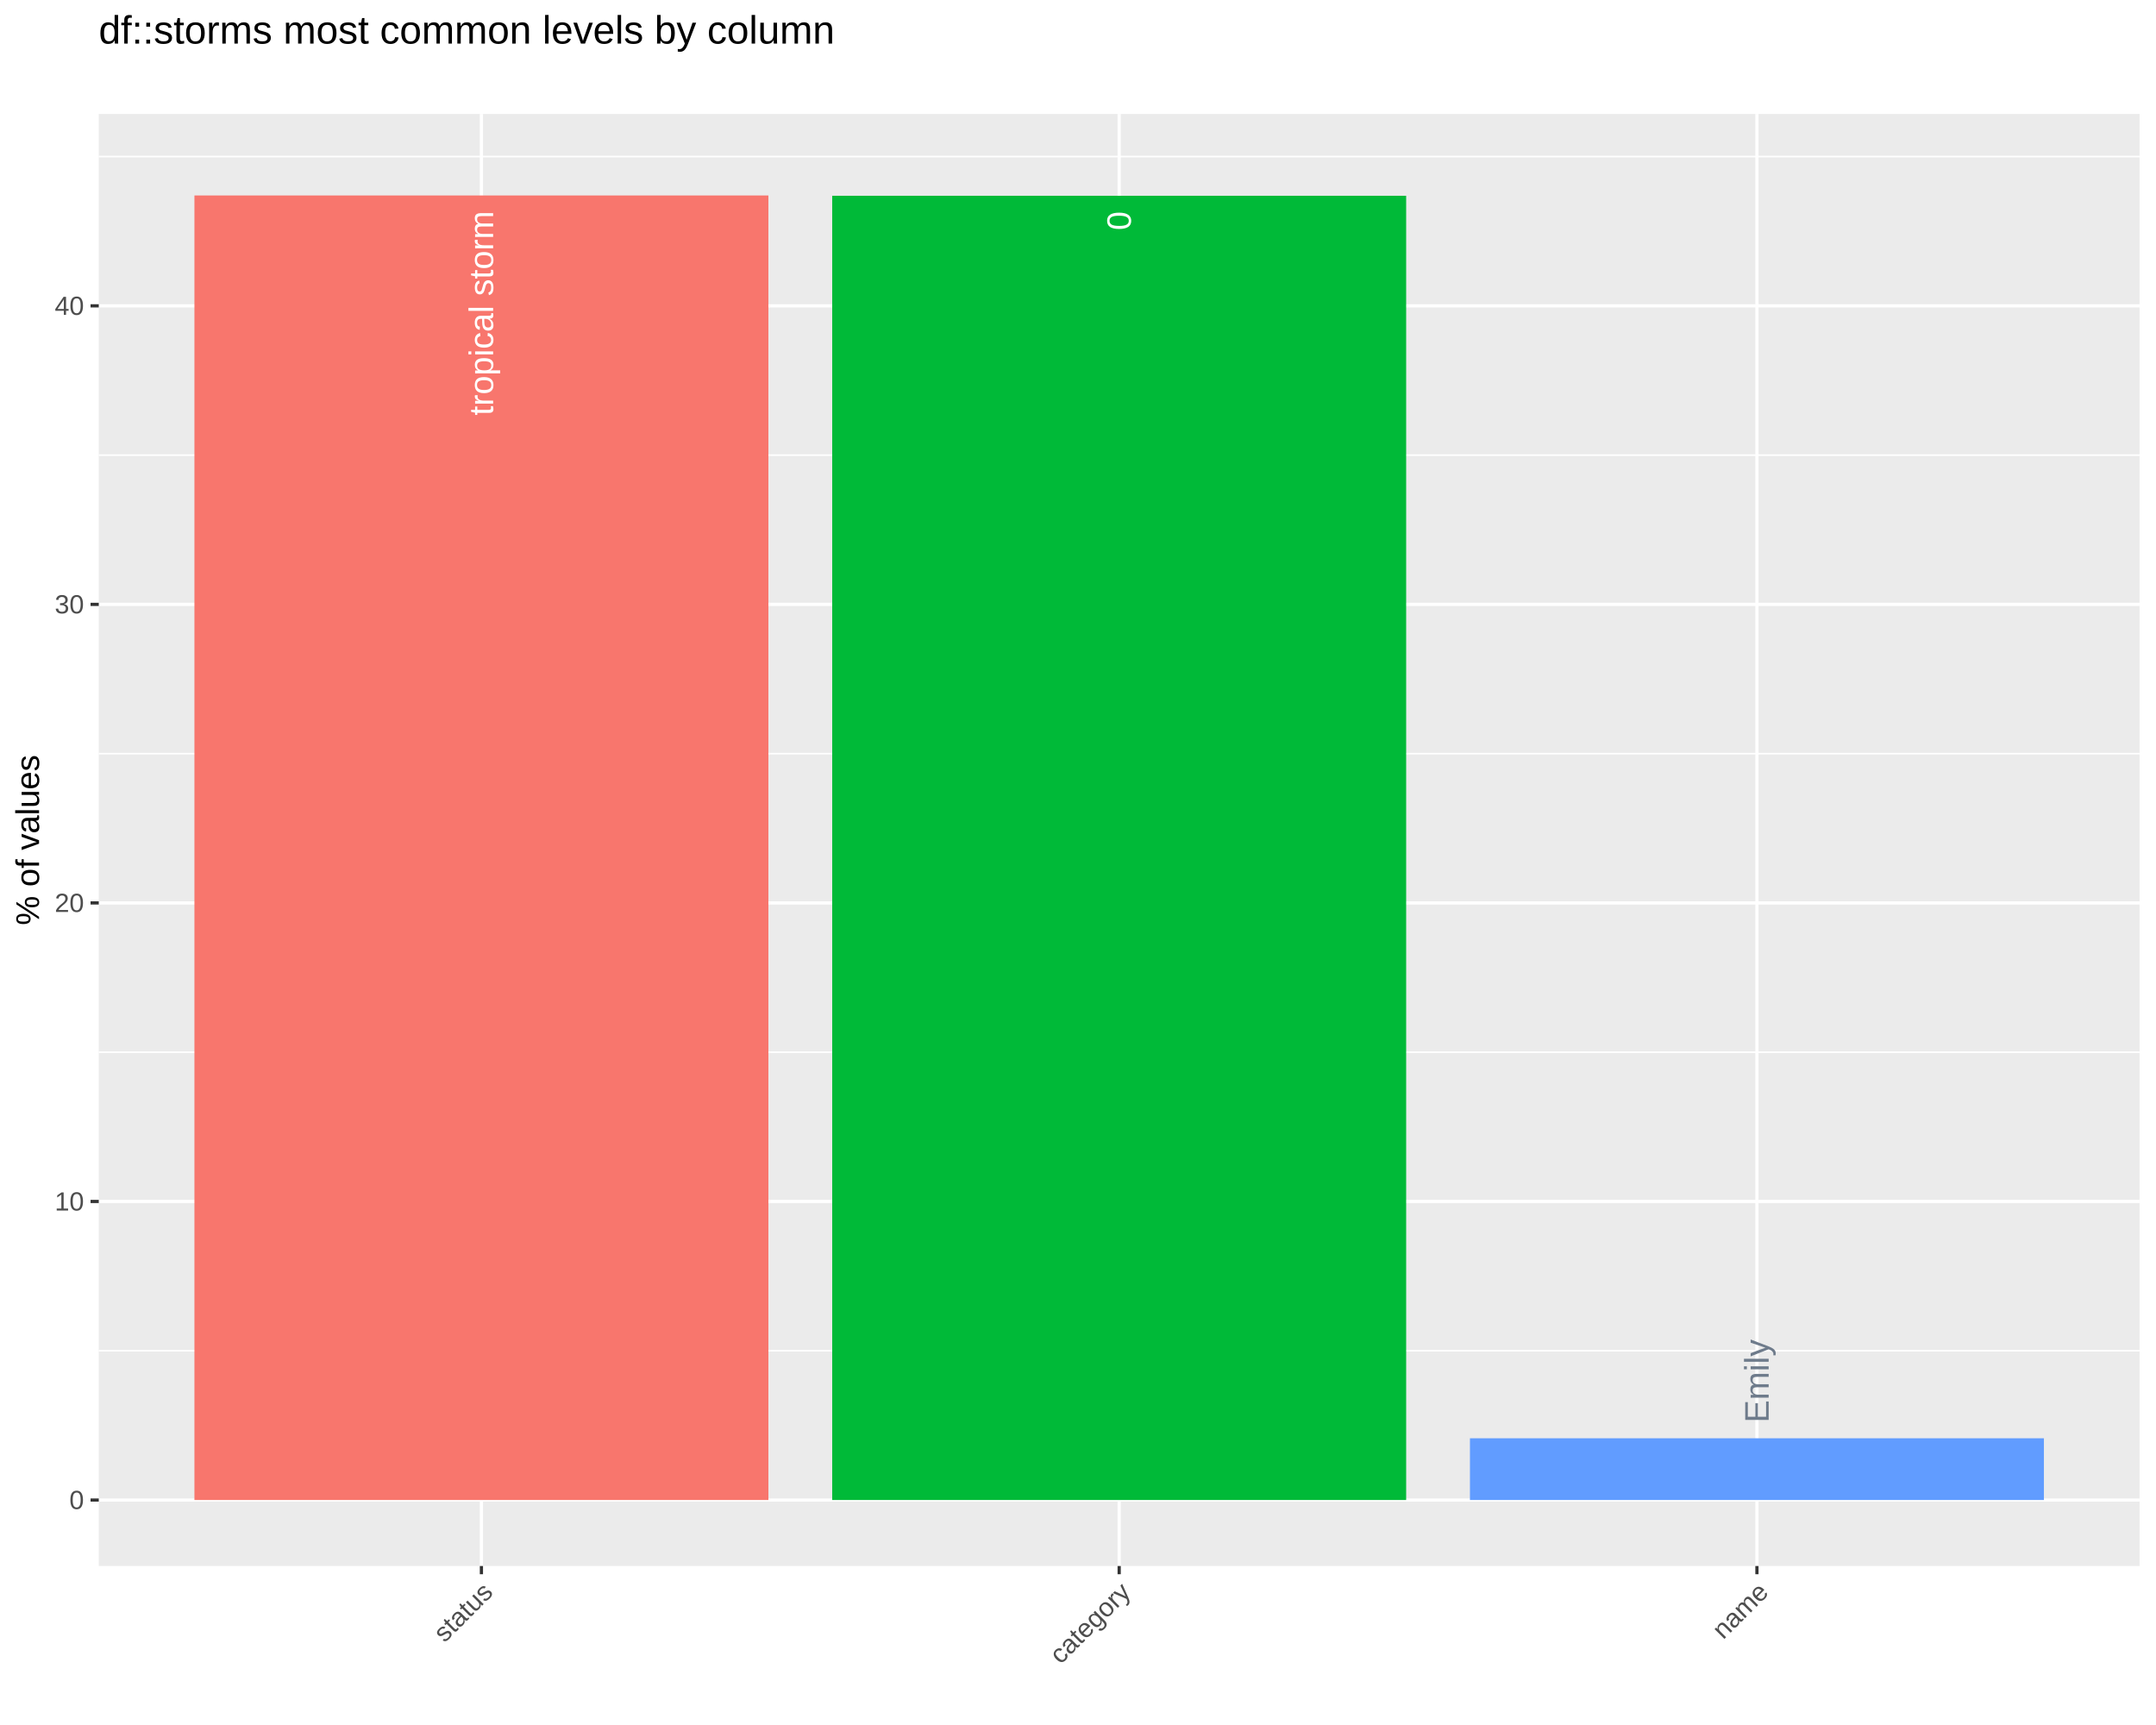
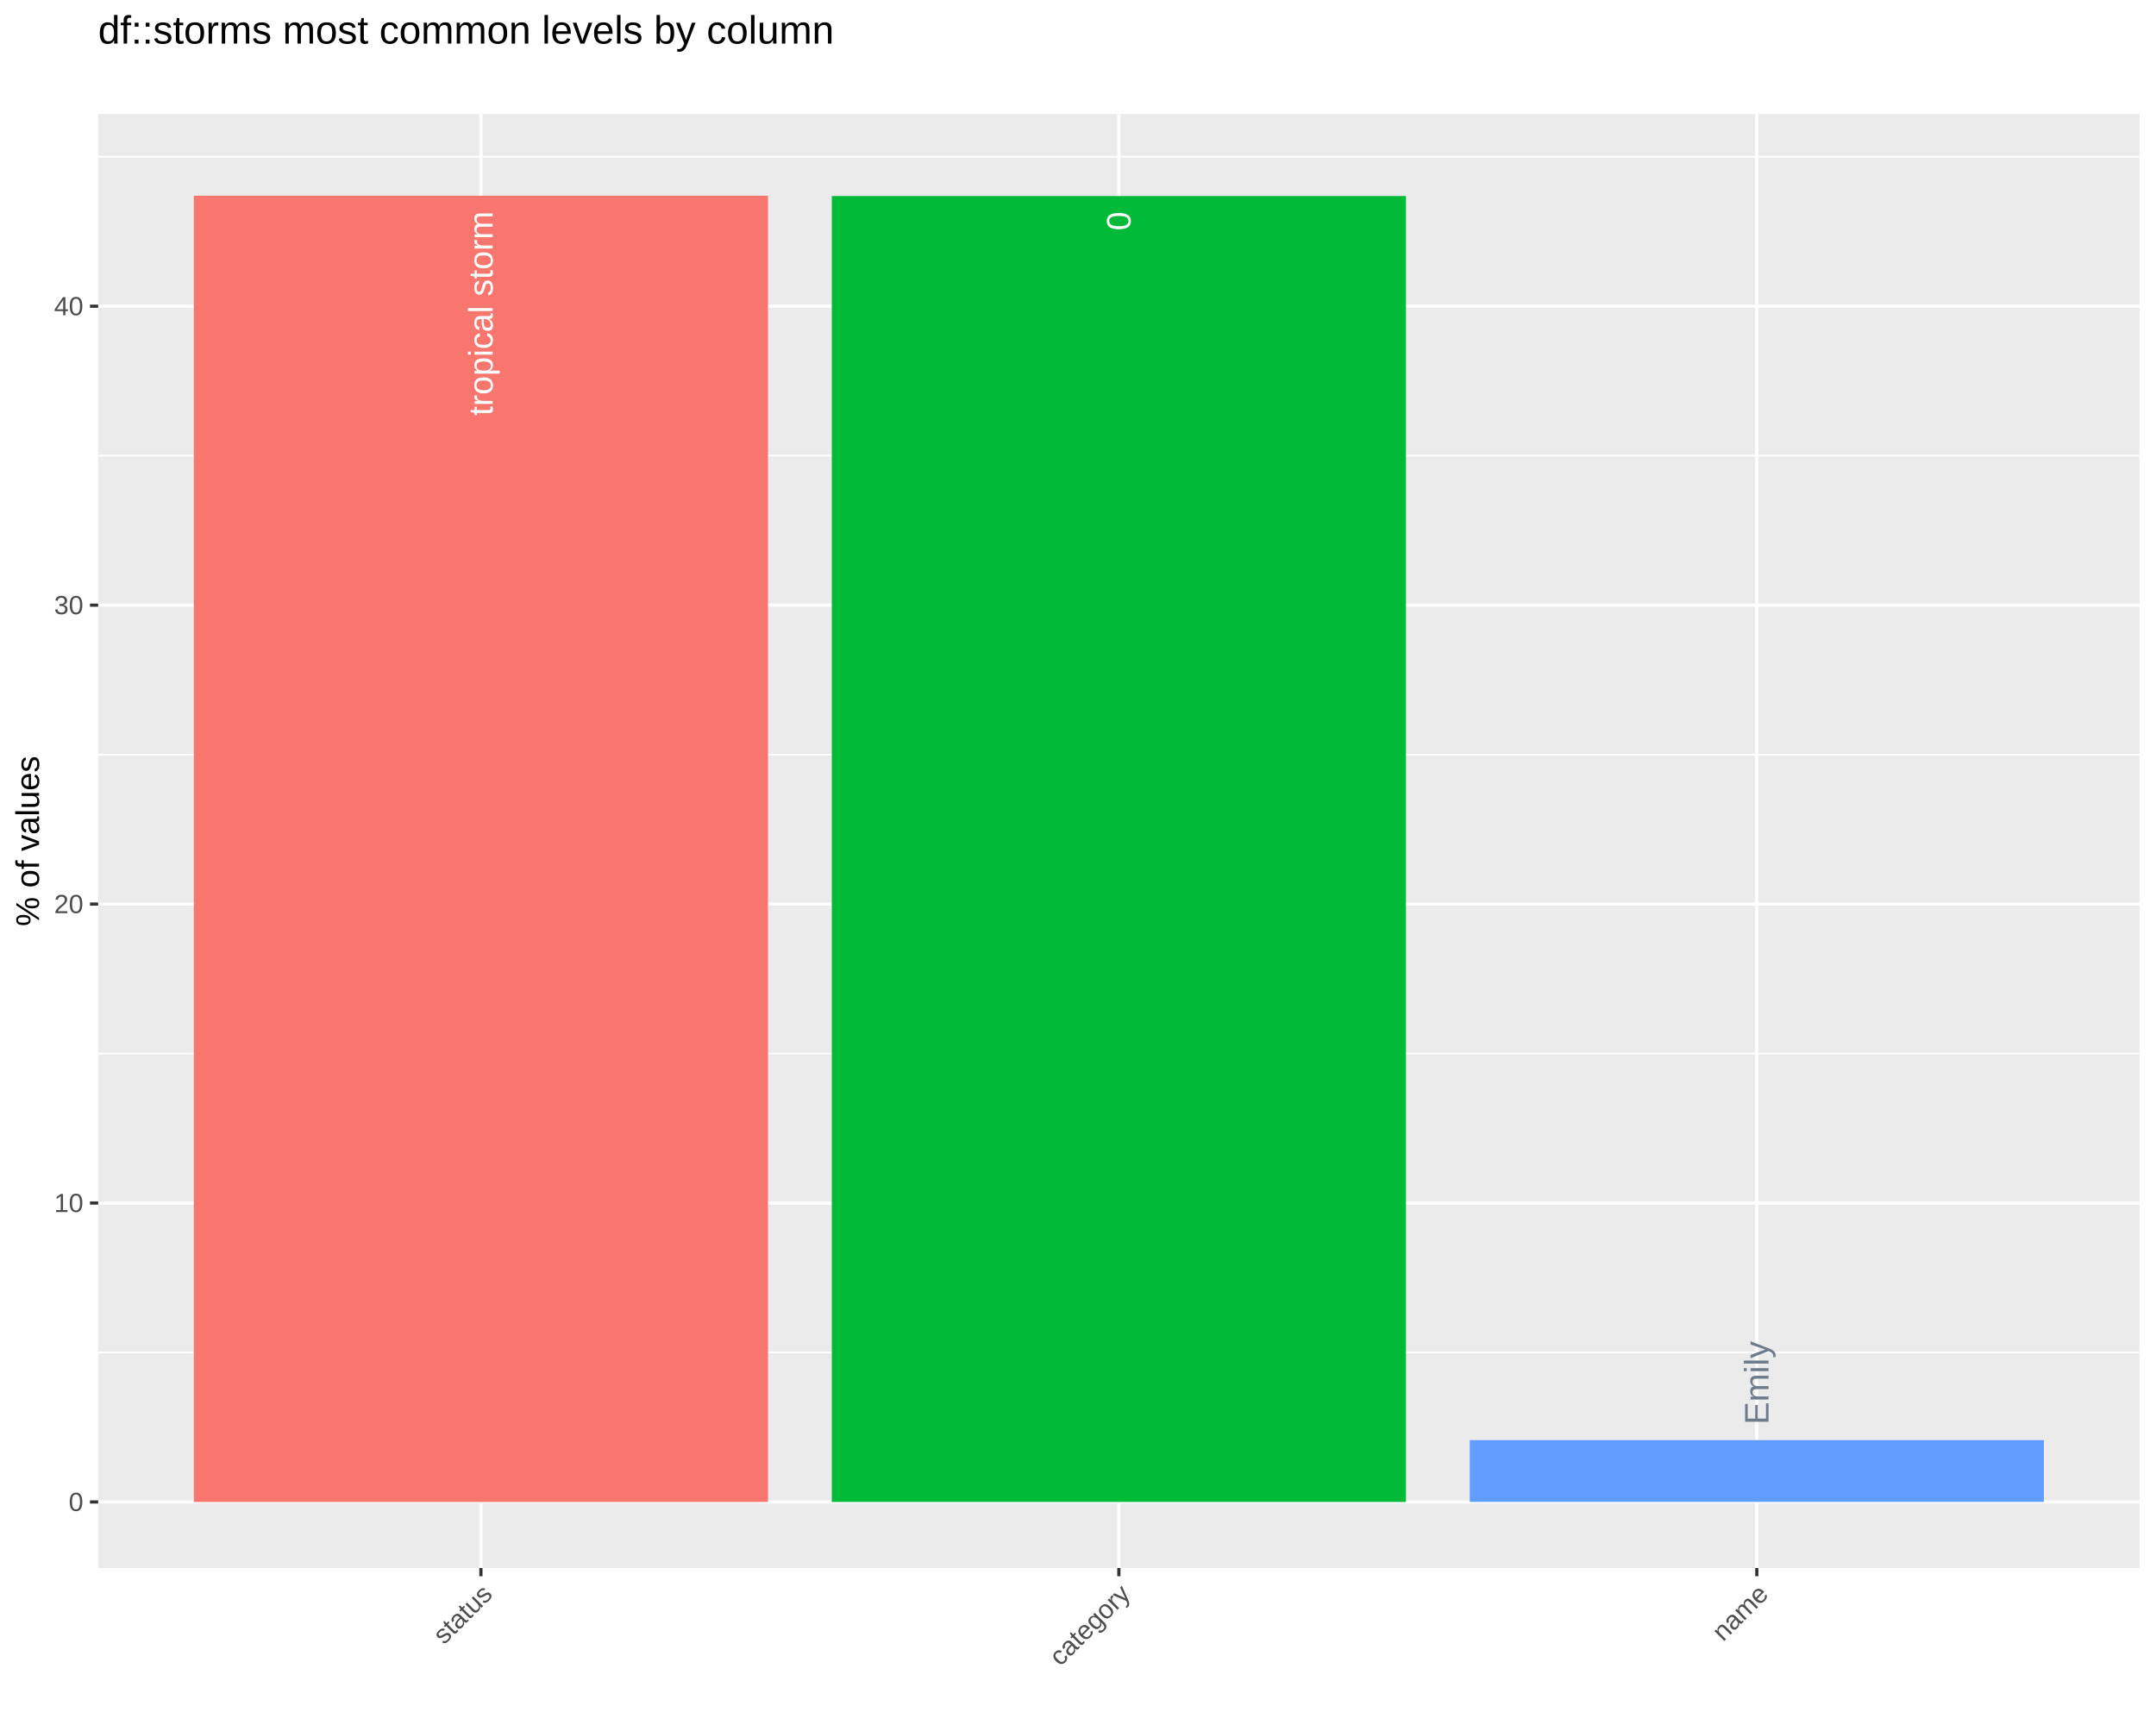
<svg xmlns="http://www.w3.org/2000/svg" viewBox="0 0 720.00 576.00">
  <defs>
    <style type="text/css">
    line, polyline, polygon, path, rect, circle {
      fill: none;
      stroke: #000000;
      stroke-linecap: round;
      stroke-linejoin: round;
      stroke-miterlimit: 10.00;
    }
  </style>
  </defs>
  <rect width="100%" height="100%" style="stroke: none; fill: #FFFFFF;" />
  <rect x="0.00" y="0.00" width="720.00" height="576.00" style="stroke-width: 1.07; stroke: #FFFFFF; fill: #FFFFFF;" />
  <defs>
-     <clipPath id="cpMzIuOTh8NzE0LjUyfDUyMi45MnwzOC4wNQ==">
-       <rect x="32.98" y="38.05" width="681.54" height="484.87" />
+     <clipPath id="cpMzIuNzh8NzE0LjUyfDUyMy41OHwzOC4wOQ==">
+       <rect x="32.78" y="38.09" width="681.74" height="485.49" />
    </clipPath>
  </defs>
-   <rect x="32.98" y="38.05" width="681.54" height="484.87" style="stroke-width: 1.07; stroke: none; fill: #EBEBEB;" clip-path="url(#cpMzIuOTh8NzE0LjUyfDUyMi45MnwzOC4wNQ==)" />
-   <polyline points="32.98,451.03 714.52,451.03 " style="stroke-width: 0.53; stroke: #FFFFFF; stroke-linecap: butt;" clip-path="url(#cpMzIuOTh8NzE0LjUyfDUyMi45MnwzOC4wNQ==)" />
-   <polyline points="32.98,351.34 714.52,351.34 " style="stroke-width: 0.53; stroke: #FFFFFF; stroke-linecap: butt;" clip-path="url(#cpMzIuOTh8NzE0LjUyfDUyMi45MnwzOC4wNQ==)" />
-   <polyline points="32.98,251.66 714.52,251.66 " style="stroke-width: 0.53; stroke: #FFFFFF; stroke-linecap: butt;" clip-path="url(#cpMzIuOTh8NzE0LjUyfDUyMi45MnwzOC4wNQ==)" />
-   <polyline points="32.98,151.97 714.52,151.97 " style="stroke-width: 0.53; stroke: #FFFFFF; stroke-linecap: butt;" clip-path="url(#cpMzIuOTh8NzE0LjUyfDUyMi45MnwzOC4wNQ==)" />
-   <polyline points="32.98,52.28 714.52,52.28 " style="stroke-width: 0.53; stroke: #FFFFFF; stroke-linecap: butt;" clip-path="url(#cpMzIuOTh8NzE0LjUyfDUyMi45MnwzOC4wNQ==)" />
-   <polyline points="32.98,500.88 714.52,500.88 " style="stroke-width: 1.07; stroke: #FFFFFF; stroke-linecap: butt;" clip-path="url(#cpMzIuOTh8NzE0LjUyfDUyMi45MnwzOC4wNQ==)" />
-   <polyline points="32.98,401.19 714.52,401.19 " style="stroke-width: 1.07; stroke: #FFFFFF; stroke-linecap: butt;" clip-path="url(#cpMzIuOTh8NzE0LjUyfDUyMi45MnwzOC4wNQ==)" />
-   <polyline points="32.98,301.50 714.52,301.50 " style="stroke-width: 1.07; stroke: #FFFFFF; stroke-linecap: butt;" clip-path="url(#cpMzIuOTh8NzE0LjUyfDUyMi45MnwzOC4wNQ==)" />
-   <polyline points="32.98,201.81 714.52,201.81 " style="stroke-width: 1.07; stroke: #FFFFFF; stroke-linecap: butt;" clip-path="url(#cpMzIuOTh8NzE0LjUyfDUyMi45MnwzOC4wNQ==)" />
-   <polyline points="32.98,102.12 714.52,102.12 " style="stroke-width: 1.07; stroke: #FFFFFF; stroke-linecap: butt;" clip-path="url(#cpMzIuOTh8NzE0LjUyfDUyMi45MnwzOC4wNQ==)" />
-   <polyline points="160.77,522.92 160.77,38.05 " style="stroke-width: 1.07; stroke: #FFFFFF; stroke-linecap: butt;" clip-path="url(#cpMzIuOTh8NzE0LjUyfDUyMi45MnwzOC4wNQ==)" />
-   <polyline points="373.75,522.92 373.75,38.05 " style="stroke-width: 1.07; stroke: #FFFFFF; stroke-linecap: butt;" clip-path="url(#cpMzIuOTh8NzE0LjUyfDUyMi45MnwzOC4wNQ==)" />
-   <polyline points="586.73,522.92 586.73,38.05 " style="stroke-width: 1.07; stroke: #FFFFFF; stroke-linecap: butt;" clip-path="url(#cpMzIuOTh8NzE0LjUyfDUyMi45MnwzOC4wNQ==)" />
-   <rect x="64.93" y="65.27" width="191.68" height="435.60" style="stroke-width: 1.07; stroke: none; stroke-linecap: butt; fill: #F8766D;" clip-path="url(#cpMzIuOTh8NzE0LjUyfDUyMi45MnwzOC4wNQ==)" />
-   <rect x="277.91" y="65.37" width="191.68" height="435.50" style="stroke-width: 1.07; stroke: none; stroke-linecap: butt; fill: #00BA38;" clip-path="url(#cpMzIuOTh8NzE0LjUyfDUyMi45MnwzOC4wNQ==)" />
-   <rect x="490.89" y="480.26" width="191.68" height="20.61" style="stroke-width: 1.07; stroke: none; stroke-linecap: butt; fill: #619CFF;" clip-path="url(#cpMzIuOTh8NzE0LjUyfDUyMi45MnwzOC4wNQ==)" />
-   <g clip-path="url(#cpMzIuOTh8NzE0LjUyfDUyMi45MnwzOC4wNQ==)">
-     <text transform="translate(164.68,138.71) rotate(-90)" style="font-size: 11.38px; fill: #FFFFFF; font-family: Liberation Sans;" textLength="68.25px" lengthAdjust="spacingAndGlyphs">tropical storm</text>
+   <rect x="32.78" y="38.09" width="681.74" height="485.49" style="stroke-width: 1.07; stroke: none; fill: #EBEBEB;" clip-path="url(#cpMzIuNzh8NzE0LjUyfDUyMy41OHwzOC4wOQ==)" />
+   <polyline points="32.78,451.61 714.52,451.61 " style="stroke-width: 0.53; stroke: #FFFFFF; stroke-linecap: butt;" clip-path="url(#cpMzIuNzh8NzE0LjUyfDUyMy41OHwzOC4wOQ==)" />
+   <polyline points="32.78,351.79 714.52,351.79 " style="stroke-width: 0.53; stroke: #FFFFFF; stroke-linecap: butt;" clip-path="url(#cpMzIuNzh8NzE0LjUyfDUyMy41OHwzOC4wOQ==)" />
+   <polyline points="32.78,251.98 714.52,251.98 " style="stroke-width: 0.53; stroke: #FFFFFF; stroke-linecap: butt;" clip-path="url(#cpMzIuNzh8NzE0LjUyfDUyMy41OHwzOC4wOQ==)" />
+   <polyline points="32.78,152.16 714.52,152.16 " style="stroke-width: 0.53; stroke: #FFFFFF; stroke-linecap: butt;" clip-path="url(#cpMzIuNzh8NzE0LjUyfDUyMy41OHwzOC4wOQ==)" />
+   <polyline points="32.78,52.34 714.52,52.34 " style="stroke-width: 0.53; stroke: #FFFFFF; stroke-linecap: butt;" clip-path="url(#cpMzIuNzh8NzE0LjUyfDUyMy41OHwzOC4wOQ==)" />
+   <polyline points="32.78,501.52 714.52,501.52 " style="stroke-width: 1.07; stroke: #FFFFFF; stroke-linecap: butt;" clip-path="url(#cpMzIuNzh8NzE0LjUyfDUyMy41OHwzOC4wOQ==)" />
+   <polyline points="32.78,401.70 714.52,401.70 " style="stroke-width: 1.07; stroke: #FFFFFF; stroke-linecap: butt;" clip-path="url(#cpMzIuNzh8NzE0LjUyfDUyMy41OHwzOC4wOQ==)" />
+   <polyline points="32.78,301.88 714.52,301.88 " style="stroke-width: 1.07; stroke: #FFFFFF; stroke-linecap: butt;" clip-path="url(#cpMzIuNzh8NzE0LjUyfDUyMy41OHwzOC4wOQ==)" />
+   <polyline points="32.78,202.07 714.52,202.07 " style="stroke-width: 1.07; stroke: #FFFFFF; stroke-linecap: butt;" clip-path="url(#cpMzIuNzh8NzE0LjUyfDUyMy41OHwzOC4wOQ==)" />
+   <polyline points="32.78,102.25 714.52,102.25 " style="stroke-width: 1.07; stroke: #FFFFFF; stroke-linecap: butt;" clip-path="url(#cpMzIuNzh8NzE0LjUyfDUyMy41OHwzOC4wOQ==)" />
+   <polyline points="160.60,523.58 160.60,38.09 " style="stroke-width: 1.07; stroke: #FFFFFF; stroke-linecap: butt;" clip-path="url(#cpMzIuNzh8NzE0LjUyfDUyMy41OHwzOC4wOQ==)" />
+   <polyline points="373.65,523.58 373.65,38.09 " style="stroke-width: 1.07; stroke: #FFFFFF; stroke-linecap: butt;" clip-path="url(#cpMzIuNzh8NzE0LjUyfDUyMy41OHwzOC4wOQ==)" />
+   <polyline points="586.69,523.58 586.69,38.09 " style="stroke-width: 1.07; stroke: #FFFFFF; stroke-linecap: butt;" clip-path="url(#cpMzIuNzh8NzE0LjUyfDUyMy41OHwzOC4wOQ==)" />
+   <rect x="64.73" y="65.36" width="191.74" height="436.16" style="stroke-width: 1.07; stroke: none; stroke-linecap: square; stroke-linejoin: miter; fill: #F8766D;" clip-path="url(#cpMzIuNzh8NzE0LjUyfDUyMy41OHwzOC4wOQ==)" />
+   <rect x="277.78" y="65.46" width="191.74" height="436.06" style="stroke-width: 1.07; stroke: none; stroke-linecap: square; stroke-linejoin: miter; fill: #00BA38;" clip-path="url(#cpMzIuNzh8NzE0LjUyfDUyMy41OHwzOC4wOQ==)" />
+   <rect x="490.82" y="480.87" width="191.74" height="20.64" style="stroke-width: 1.07; stroke: none; stroke-linecap: square; stroke-linejoin: miter; fill: #619CFF;" clip-path="url(#cpMzIuNzh8NzE0LjUyfDUyMy41OHwzOC4wOQ==)" />
+   <g clip-path="url(#cpMzIuNzh8NzE0LjUyfDUyMy41OHwzOC4wOQ==)">
+     <text transform="translate(164.52,138.80) rotate(-90)" style="font-size: 11.38px; fill: #FFFFFF; font-family: Liberation Sans;" textLength="68.25px" lengthAdjust="spacingAndGlyphs">tropical storm</text>
  </g>
-   <g clip-path="url(#cpMzIuOTh8NzE0LjUyfDUyMi45MnwzOC4wNQ==)">
-     <text transform="translate(377.66,76.89) rotate(-90)" style="font-size: 11.38px; fill: #FFFFFF; font-family: Liberation Sans;" textLength="6.33px" lengthAdjust="spacingAndGlyphs">0</text>
+   <g clip-path="url(#cpMzIuNzh8NzE0LjUyfDUyMy41OHwzOC4wOQ==)">
+     <text transform="translate(377.56,76.98) rotate(-90)" style="font-size: 11.38px; fill: #FFFFFF; font-family: Liberation Sans;" textLength="6.33px" lengthAdjust="spacingAndGlyphs">0</text>
  </g>
-   <g clip-path="url(#cpMzIuOTh8NzE0LjUyfDUyMi45MnwzOC4wNQ==)">
-     <text transform="translate(590.65,475.07) rotate(-90)" style="font-size: 11.38px; fill: #6E7B8B; font-family: Liberation Sans;" textLength="27.81px" lengthAdjust="spacingAndGlyphs">Emily</text>
+   <g clip-path="url(#cpMzIuNzh8NzE0LjUyfDUyMy41OHwzOC4wOQ==)">
+     <text transform="translate(590.61,475.68) rotate(-90)" style="font-size: 11.38px; fill: #6E7B8B; font-family: Liberation Sans;" textLength="27.81px" lengthAdjust="spacingAndGlyphs">Emily</text>
  </g>
  <defs>
    <clipPath id="cpMC4wMHw3MjAuMDB8NTc2LjAwfDAuMDA=">
      <rect x="0.00" y="0.00" width="720.00" height="576.00" />
    </clipPath>
  </defs>
  <g clip-path="url(#cpMC4wMHw3MjAuMDB8NTc2LjAwfDAuMDA=)">
-     <text x="23.16" y="503.90" style="font-size: 8.80px; fill: #4D4D4D; font-family: Liberation Sans;" textLength="4.89px" lengthAdjust="spacingAndGlyphs">0</text>
+     <text x="22.95" y="504.54" style="font-size: 8.80px; fill: #4D4D4D; font-family: Liberation Sans;" textLength="4.89px" lengthAdjust="spacingAndGlyphs">0</text>
  </g>
  <g clip-path="url(#cpMC4wMHw3MjAuMDB8NTc2LjAwfDAuMDA=)">
-     <text x="18.27" y="404.21" style="font-size: 8.80px; fill: #4D4D4D; font-family: Liberation Sans;" textLength="9.78px" lengthAdjust="spacingAndGlyphs">10</text>
+     <text x="18.06" y="404.72" style="font-size: 8.80px; fill: #4D4D4D; font-family: Liberation Sans;" textLength="9.78px" lengthAdjust="spacingAndGlyphs">10</text>
  </g>
  <g clip-path="url(#cpMC4wMHw3MjAuMDB8NTc2LjAwfDAuMDA=)">
-     <text x="18.27" y="304.52" style="font-size: 8.80px; fill: #4D4D4D; font-family: Liberation Sans;" textLength="9.78px" lengthAdjust="spacingAndGlyphs">20</text>
+     <text x="18.06" y="304.91" style="font-size: 8.80px; fill: #4D4D4D; font-family: Liberation Sans;" textLength="9.78px" lengthAdjust="spacingAndGlyphs">20</text>
  </g>
  <g clip-path="url(#cpMC4wMHw3MjAuMDB8NTc2LjAwfDAuMDA=)">
-     <text x="18.27" y="204.83" style="font-size: 8.80px; fill: #4D4D4D; font-family: Liberation Sans;" textLength="9.78px" lengthAdjust="spacingAndGlyphs">30</text>
+     <text x="18.06" y="205.09" style="font-size: 8.80px; fill: #4D4D4D; font-family: Liberation Sans;" textLength="9.78px" lengthAdjust="spacingAndGlyphs">30</text>
  </g>
  <g clip-path="url(#cpMC4wMHw3MjAuMDB8NTc2LjAwfDAuMDA=)">
-     <text x="18.27" y="105.15" style="font-size: 8.80px; fill: #4D4D4D; font-family: Liberation Sans;" textLength="9.78px" lengthAdjust="spacingAndGlyphs">40</text>
+     <text x="18.06" y="105.27" style="font-size: 8.80px; fill: #4D4D4D; font-family: Liberation Sans;" textLength="9.78px" lengthAdjust="spacingAndGlyphs">40</text>
  </g>
-   <polyline points="30.24,500.88 32.98,500.88 " style="stroke-width: 1.07; stroke: #333333; stroke-linecap: butt;" clip-path="url(#cpMC4wMHw3MjAuMDB8NTc2LjAwfDAuMDA=)" />
-   <polyline points="30.24,401.19 32.98,401.19 " style="stroke-width: 1.07; stroke: #333333; stroke-linecap: butt;" clip-path="url(#cpMC4wMHw3MjAuMDB8NTc2LjAwfDAuMDA=)" />
-   <polyline points="30.24,301.50 32.98,301.50 " style="stroke-width: 1.07; stroke: #333333; stroke-linecap: butt;" clip-path="url(#cpMC4wMHw3MjAuMDB8NTc2LjAwfDAuMDA=)" />
-   <polyline points="30.24,201.81 32.98,201.81 " style="stroke-width: 1.07; stroke: #333333; stroke-linecap: butt;" clip-path="url(#cpMC4wMHw3MjAuMDB8NTc2LjAwfDAuMDA=)" />
-   <polyline points="30.24,102.12 32.98,102.12 " style="stroke-width: 1.07; stroke: #333333; stroke-linecap: butt;" clip-path="url(#cpMC4wMHw3MjAuMDB8NTc2LjAwfDAuMDA=)" />
-   <polyline points="160.77,525.66 160.77,522.92 " style="stroke-width: 1.07; stroke: #333333; stroke-linecap: butt;" clip-path="url(#cpMC4wMHw3MjAuMDB8NTc2LjAwfDAuMDA=)" />
-   <polyline points="373.75,525.66 373.75,522.92 " style="stroke-width: 1.07; stroke: #333333; stroke-linecap: butt;" clip-path="url(#cpMC4wMHw3MjAuMDB8NTc2LjAwfDAuMDA=)" />
-   <polyline points="586.73,525.66 586.73,522.92 " style="stroke-width: 1.07; stroke: #333333; stroke-linecap: butt;" clip-path="url(#cpMC4wMHw3MjAuMDB8NTc2LjAwfDAuMDA=)" />
+   <polyline points="30.04,501.52 32.78,501.52 " style="stroke-width: 1.07; stroke: #333333; stroke-linecap: butt;" clip-path="url(#cpMC4wMHw3MjAuMDB8NTc2LjAwfDAuMDA=)" />
+   <polyline points="30.04,401.70 32.78,401.70 " style="stroke-width: 1.07; stroke: #333333; stroke-linecap: butt;" clip-path="url(#cpMC4wMHw3MjAuMDB8NTc2LjAwfDAuMDA=)" />
+   <polyline points="30.04,301.88 32.78,301.88 " style="stroke-width: 1.07; stroke: #333333; stroke-linecap: butt;" clip-path="url(#cpMC4wMHw3MjAuMDB8NTc2LjAwfDAuMDA=)" />
+   <polyline points="30.04,202.07 32.78,202.07 " style="stroke-width: 1.07; stroke: #333333; stroke-linecap: butt;" clip-path="url(#cpMC4wMHw3MjAuMDB8NTc2LjAwfDAuMDA=)" />
+   <polyline points="30.04,102.25 32.78,102.25 " style="stroke-width: 1.07; stroke: #333333; stroke-linecap: butt;" clip-path="url(#cpMC4wMHw3MjAuMDB8NTc2LjAwfDAuMDA=)" />
+   <polyline points="160.60,526.32 160.60,523.58 " style="stroke-width: 1.07; stroke: #333333; stroke-linecap: butt;" clip-path="url(#cpMC4wMHw3MjAuMDB8NTc2LjAwfDAuMDA=)" />
+   <polyline points="373.65,526.32 373.65,523.58 " style="stroke-width: 1.07; stroke: #333333; stroke-linecap: butt;" clip-path="url(#cpMC4wMHw3MjAuMDB8NTc2LjAwfDAuMDA=)" />
+   <polyline points="586.69,526.32 586.69,523.58 " style="stroke-width: 1.07; stroke: #333333; stroke-linecap: butt;" clip-path="url(#cpMC4wMHw3MjAuMDB8NTc2LjAwfDAuMDA=)" />
  <g clip-path="url(#cpMC4wMHw3MjAuMDB8NTc2LjAwfDAuMDA=)">
-     <text transform="translate(148.45,548.72) rotate(-45)" style="font-size: 8.80px; fill: #4D4D4D; font-family: Liberation Sans;" textLength="23.47px" lengthAdjust="spacingAndGlyphs">status</text>
+     <text transform="translate(148.28,549.39) rotate(-45)" style="font-size: 8.80px; fill: #4D4D4D; font-family: Liberation Sans;" textLength="23.47px" lengthAdjust="spacingAndGlyphs">status</text>
  </g>
  <g clip-path="url(#cpMC4wMHw3MjAuMDB8NTc2LjAwfDAuMDA=)">
-     <text transform="translate(354.17,555.98) rotate(-45)" style="font-size: 8.80px; fill: #4D4D4D; font-family: Liberation Sans;" textLength="33.73px" lengthAdjust="spacingAndGlyphs">category</text>
+     <text transform="translate(354.07,556.64) rotate(-45)" style="font-size: 8.80px; fill: #4D4D4D; font-family: Liberation Sans;" textLength="33.73px" lengthAdjust="spacingAndGlyphs">category</text>
  </g>
  <g clip-path="url(#cpMC4wMHw3MjAuMDB8NTc2LjAwfDAuMDA=)">
-     <text transform="translate(575.45,547.68) rotate(-45)" style="font-size: 8.80px; fill: #4D4D4D; font-family: Liberation Sans;" textLength="22.00px" lengthAdjust="spacingAndGlyphs">name</text>
+     <text transform="translate(575.41,548.35) rotate(-45)" style="font-size: 8.80px; fill: #4D4D4D; font-family: Liberation Sans;" textLength="22.00px" lengthAdjust="spacingAndGlyphs">name</text>
  </g>
  <g clip-path="url(#cpMC4wMHw3MjAuMDB8NTc2LjAwfDAuMDA=)">
-     <text transform="translate(13.04,308.94) rotate(-90)" style="font-size: 11.00px; font-family: Liberation Sans;" textLength="56.91px" lengthAdjust="spacingAndGlyphs">% of values</text>
+     <text transform="translate(13.04,309.29) rotate(-90)" style="font-size: 11.00px; font-family: Liberation Sans;" textLength="56.91px" lengthAdjust="spacingAndGlyphs">% of values</text>
  </g>
  <g clip-path="url(#cpMC4wMHw3MjAuMDB8NTc2LjAwfDAuMDA=)">
-     <text x="32.98" y="14.56" style="font-size: 13.20px; font-family: Liberation Sans;" textLength="245.38px" lengthAdjust="spacingAndGlyphs">df::storms most common levels by column</text>
+     <text x="32.78" y="14.56" style="font-size: 13.20px; font-family: Liberation Sans;" textLength="245.38px" lengthAdjust="spacingAndGlyphs">df::storms most common levels by column</text>
  </g>
</svg>
